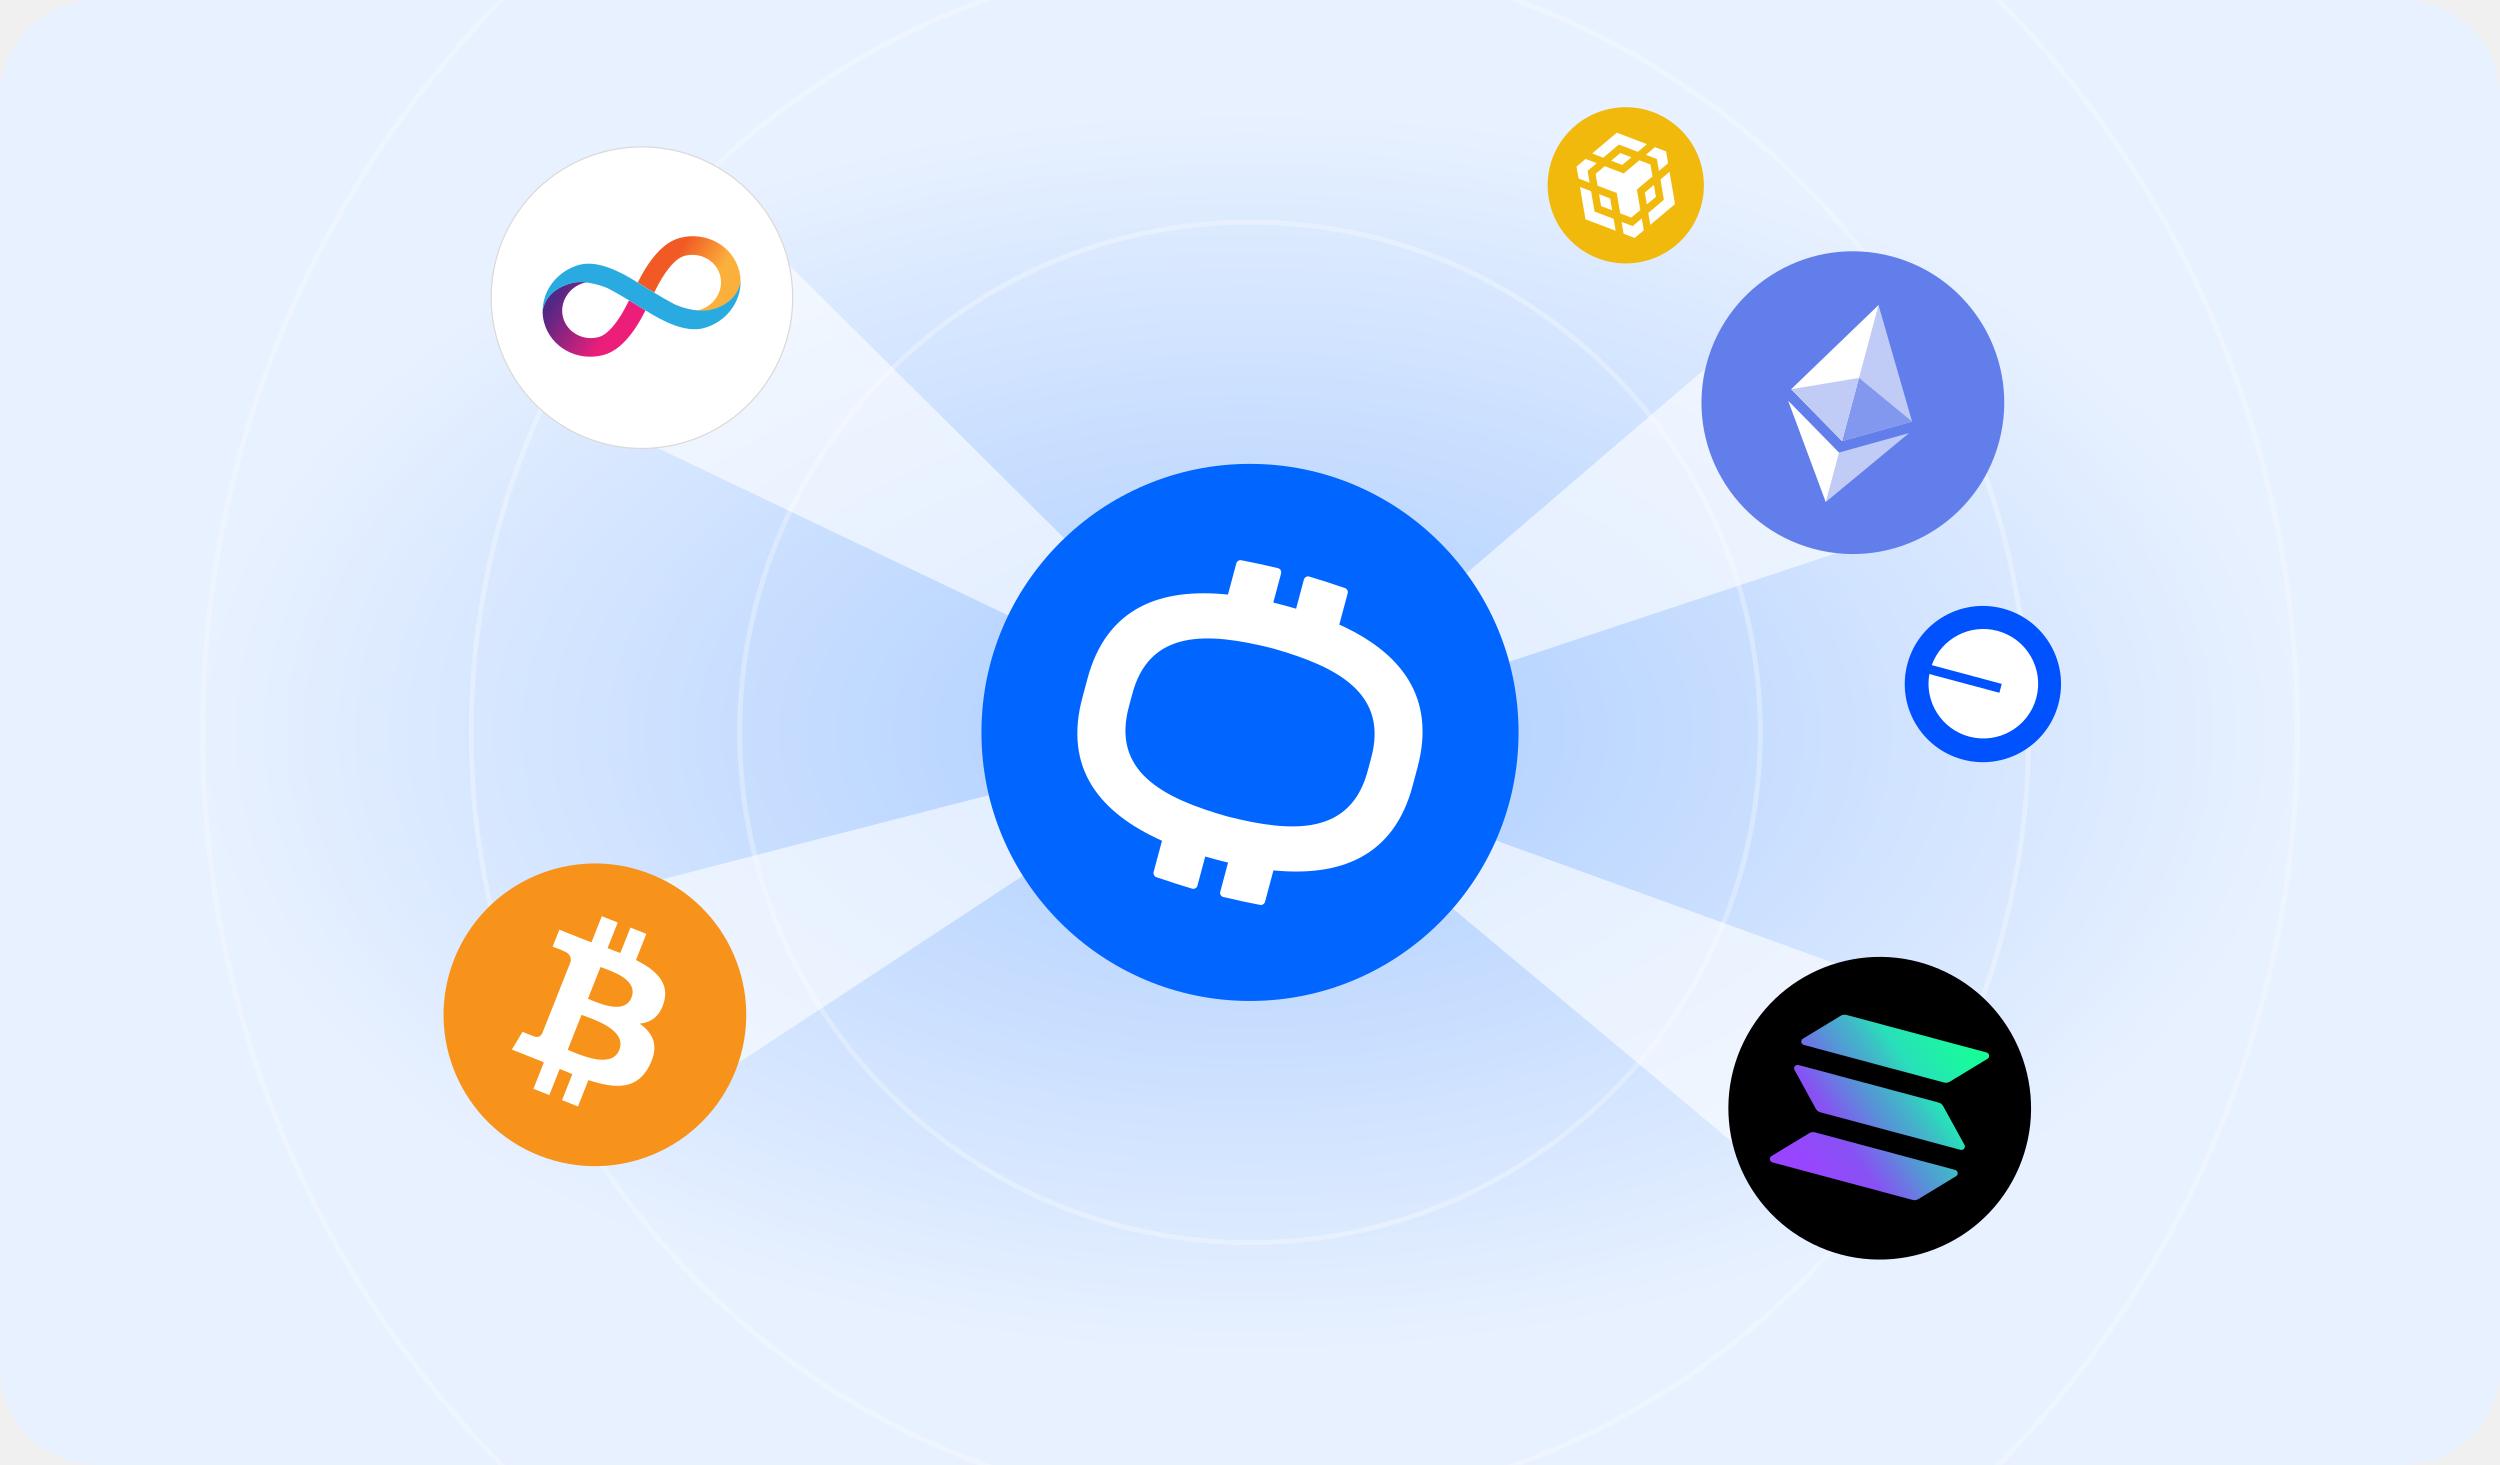
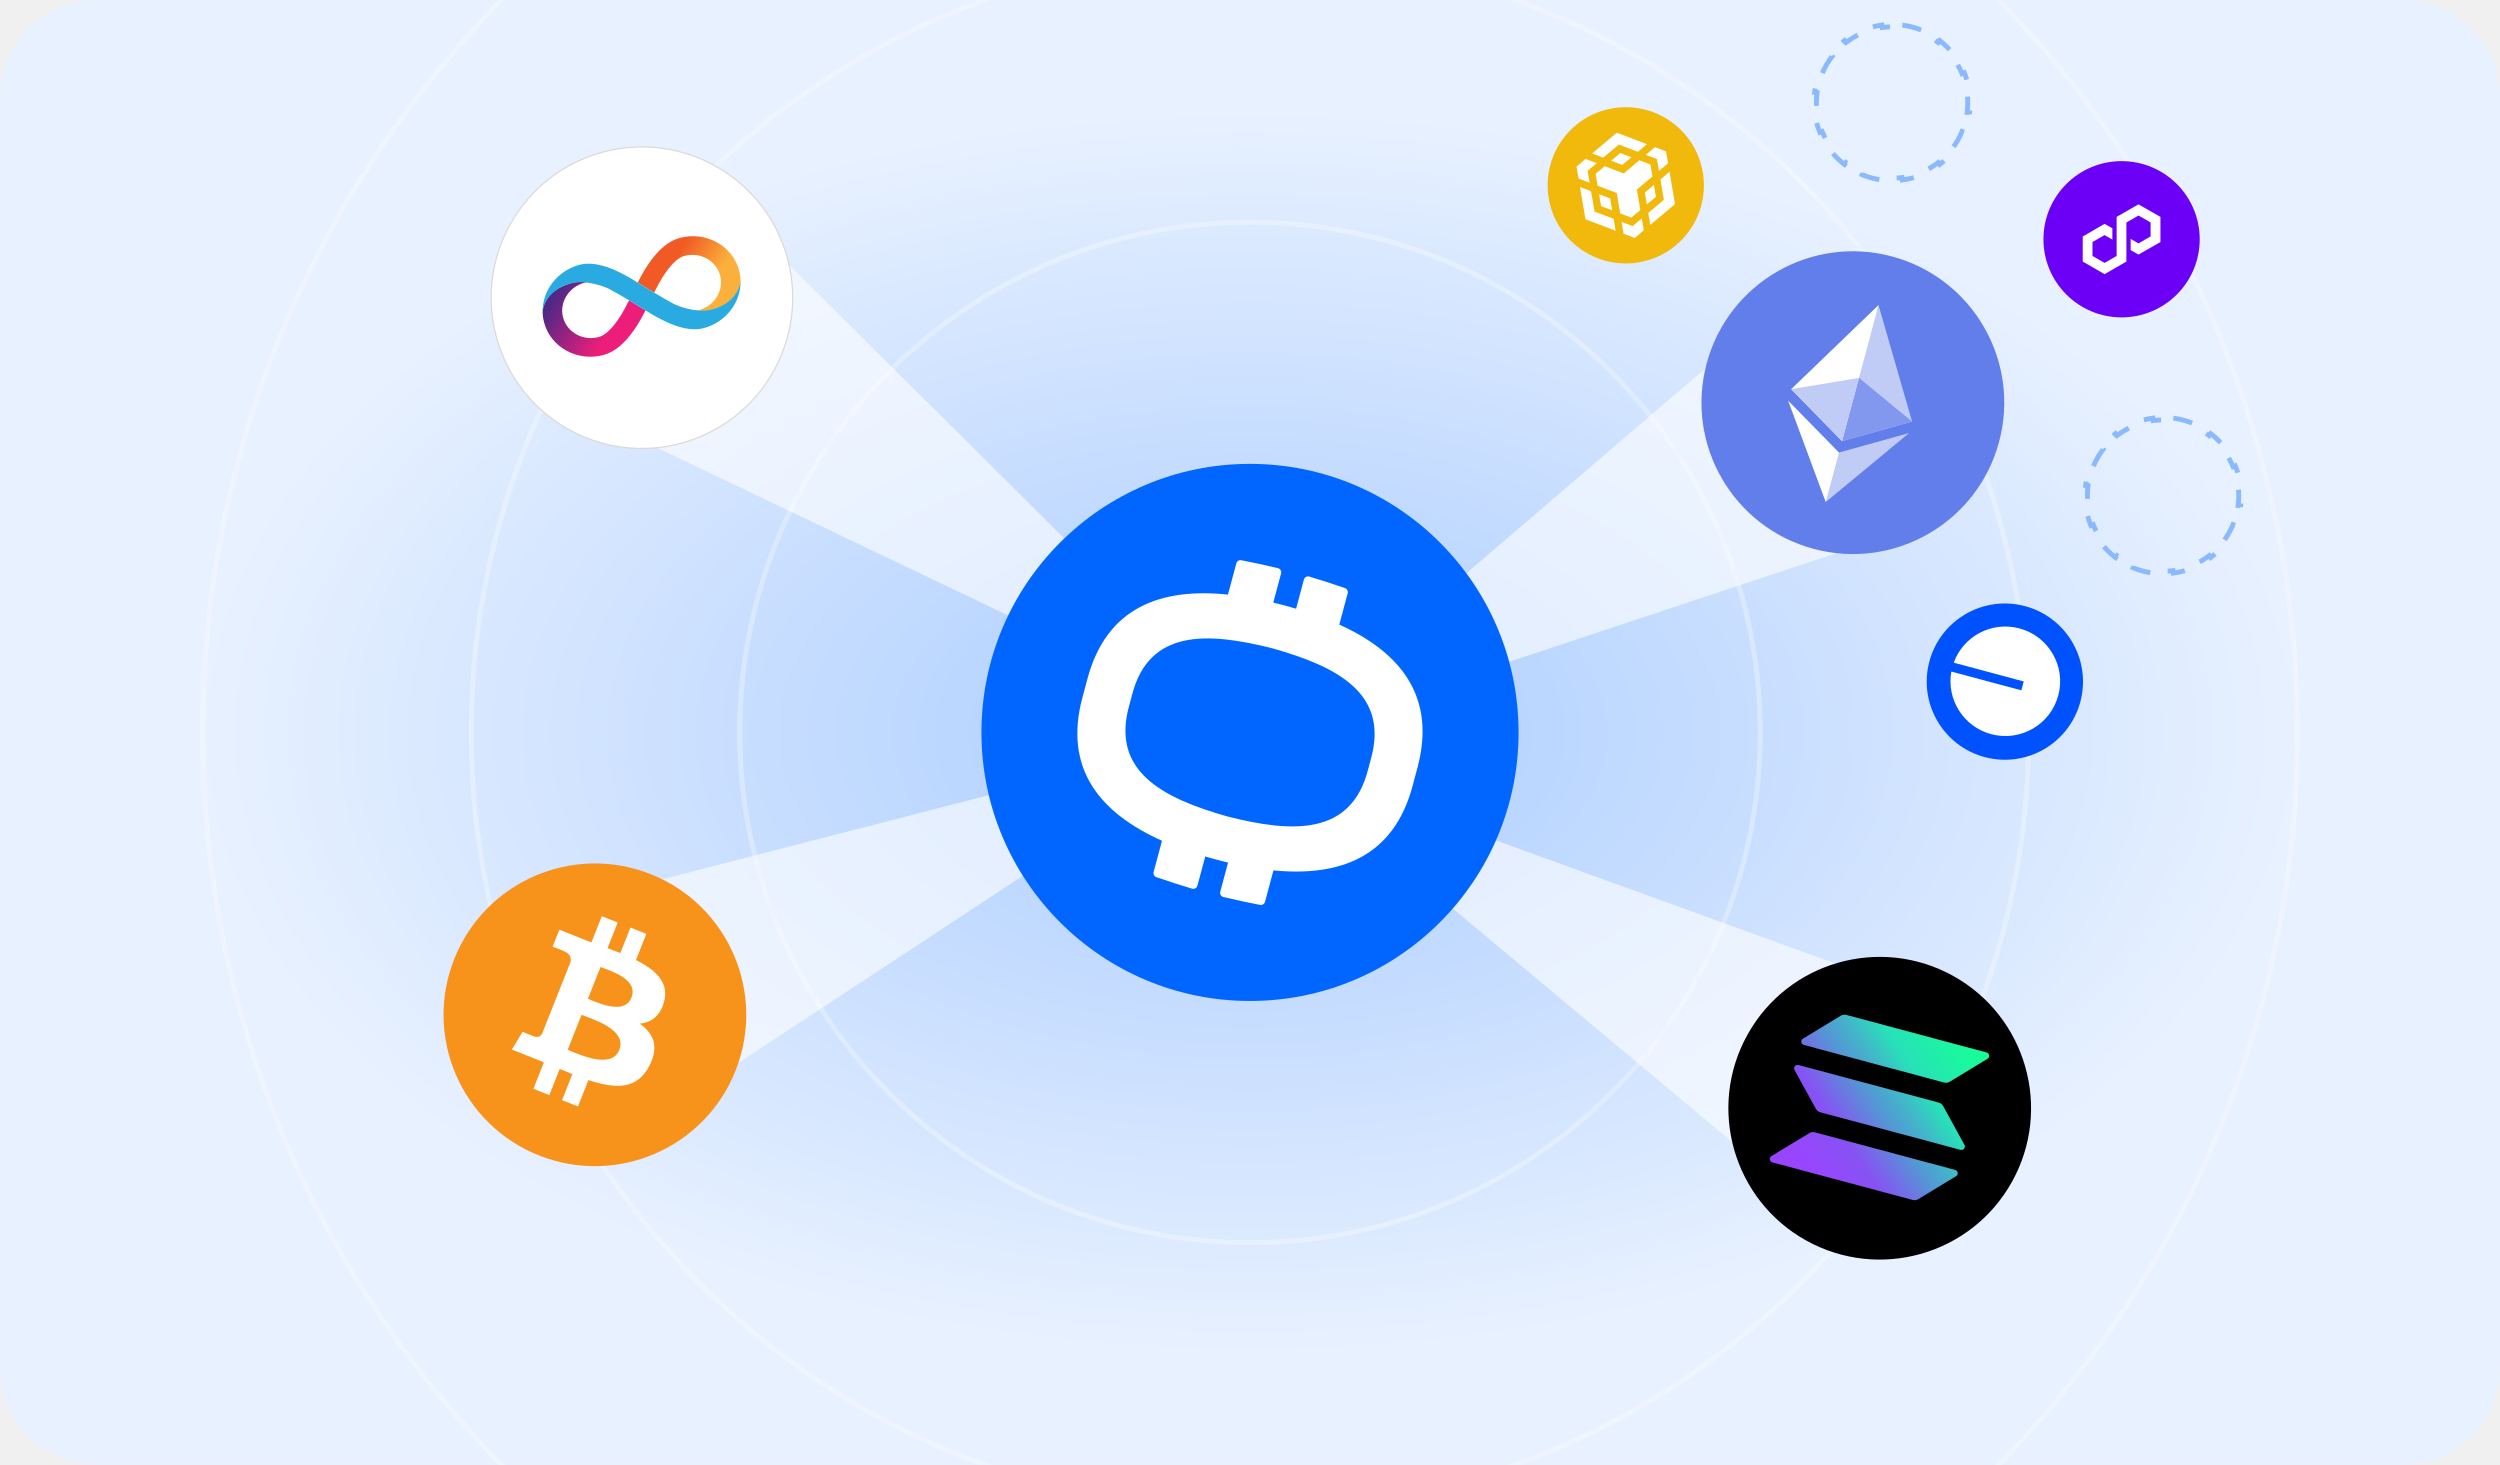
<svg xmlns="http://www.w3.org/2000/svg" xmlns:xlink="http://www.w3.org/1999/xlink" width="1024" height="600" fill="none">
  <defs>
-     <path id="q" fill="#fff" d="M0 0h124v124H0z" />
-     <path id="r" fill="#fff" d="M0 0h64v64H0z" />
+     <path id="r" fill="#fff" d="M0 0h124v124H0z" />
+     <path id="s" fill="#fff" d="M0 0h64v64H0z" />
  </defs>
  <g clip-path="url(#a)">
    <rect width="1024" height="600" fill="url(#b)" rx="40" />
    <path fill="url(#c)" d="m520.5 303.5 203-174L796 212l-275.5 91.5Z" opacity=".6" />
    <circle cx="512" cy="300" r="209" stroke="#fff" stroke-width="2" opacity=".3" />
    <circle cx="512" cy="300" r="319" stroke="#fff" stroke-width="2" opacity=".3" />
    <circle cx="512" cy="300" r="429" stroke="#fff" stroke-width="2" opacity=".3" />
    <path fill="url(#d)" d="M518.5 302.5 228.5 164l72-78 218 216.5Z" opacity=".6" />
    <path fill="url(#e)" d="M510.5 298.499 265 460l-45.5-86.5 291-75.001Z" opacity=".6" />
    <path fill="url(#f)" d="M522.5 311.5 794 410l-55.5 82-216-180.5Z" opacity=".6" />
    <circle cx="512" cy="300" r="110" fill="url(#g)" />
    <path fill="#fff" fill-rule="evenodd" d="m521.603 356.513-3.447 12.864a1.754 1.754 0 0 1-2.019 1.272 341.239 341.239 0 0 1-15.031-3.228 1.756 1.756 0 0 1-1.289-2.165l3.2-11.943a185.19 185.19 0 0 1-4.93-1.241 192.004 192.004 0 0 1-4.419-1.249l-3.198 11.938a1.756 1.756 0 0 1-2.197 1.231 345.8 345.8 0 0 1-14.636-4.701 1.754 1.754 0 0 1-1.115-2.112l3.432-12.808c-25.141-11.262-40.575-29.34-32.538-58.87l1.939-7.237c7.821-29.651 30.217-37.556 57.616-34.722l3.43-12.801a1.753 1.753 0 0 1 2.022-1.271 346.24 346.24 0 0 1 15.025 3.247 1.756 1.756 0 0 1 1.287 2.164l-3.199 11.938c1.477.355 2.961.731 4.451 1.127 1.651.443 3.283.903 4.893 1.382l3.198-11.934a1.755 1.755 0 0 1 2.198-1.23 341.712 341.712 0 0 1 14.632 4.719 1.753 1.753 0 0 1 1.112 2.111l-3.439 12.833c24.809 11.248 39.873 29.298 32.003 58.671l-1.939 7.237c-7.754 29.399-29.918 37.427-57.042 34.778Zm38.788-41.431 1.091-4.072c7.615-26.929-13.688-37.928-40.194-45.427-26.828-6.792-50.777-7.918-57.646 19.21l-1.091 4.073c-7.648 27.052 13.655 38.051 40.285 45.583 26.704 6.759 50.653 7.885 57.555-19.367Z" clip-rule="evenodd" />
    <g clip-path="url(#h)">
      <circle cx="262.934" cy="121.934" r="61.75" fill="#fff" stroke="#DBD9D6" stroke-width=".5" transform="rotate(-15 262.934 121.934)" />
      <path fill="url(#i)" d="M278.383 97.469c-4.463 1.196-8.729 4.74-12.69 10.531-1.88 2.745-3.387 5.549-4.486 7.765l.017.01-.004-.014s3.209 1.993 6.731 4.105c1.022-2.122 2.527-5.043 4.413-7.818 3.524-5.15 6.282-6.777 7.988-7.234 6.418-1.72 12.966 1.867 14.607 7.99 1.63 6.083-2.261 12.466-8.656 14.223a6.167 6.167 0 0 1-1.173.169c2.083.286 4.246.317 6.159-.195 11.756-3.15 12.045-11.275 12.052-11.859a18.107 18.107 0 0 0-.623-4.432c-2.721-10.156-13.646-16.105-24.335-13.241Z" />
      <path fill="url(#j)" d="M247.218 145.402c4.464-1.197 8.729-4.741 12.69-10.531 1.88-2.745 3.387-5.55 4.487-7.766l-.018-.01.004.014s-3.208-1.993-6.731-4.105c-1.022 2.122-2.527 5.043-4.413 7.819-3.524 5.149-6.282 6.776-7.987 7.233-6.423 1.706-12.97-1.88-14.611-8.003-1.63-6.083 2.261-12.466 8.655-14.223a6.087 6.087 0 0 1 1.173-.169c-2.082-.286-4.245-.318-6.158.195-11.756 3.15-12.032 11.271-12.056 11.845.024 1.478.226 2.952.623 4.432 2.728 10.183 13.653 16.133 24.342 13.269Z" />
      <path fill="#29ABE2" d="M291.22 126.845c-6.057 1.462-13.554-1.506-15.138-2.318-4.1-2.103-13.876-8.142-14.642-8.621-7.214-4.63-16.603-9.448-24.117-7.435l-.014.004-.014.003c-9.111 2.485-15.154 10.595-15.041 19.223.01-.57.967-9.034 12.074-11.719 6.057-1.463 13.599 1.566 15.198 2.374 4.1 2.103 13.875 8.142 14.642 8.621 7.21 4.616 16.599 9.435 24.113 7.422l.014-.004.014-.004c9.111-2.485 15.168-10.598 15.041-19.223-.024.574-1.013 8.974-12.13 11.677Z" />
    </g>
    <g clip-path="url(#k)">
      <path fill="#F7931A" d="M301.297 438.508c-12.611 31.824-48.638 47.4-80.469 34.787-31.818-12.609-47.397-48.635-34.783-80.455 12.608-31.828 48.635-47.406 80.457-34.797 31.829 12.611 47.406 48.64 34.794 80.465h.001Z" />
      <path fill="#fff" d="M271.942 410.539c2.317-8.015-3.322-13.243-11.445-17.314l4.244-10.709-6.519-2.582-4.132 10.427c-1.714-.68-3.479-1.34-5.233-1.995l4.16-10.495-6.515-2.582-4.245 10.705a224.449 224.449 0 0 1-4.171-1.588l.013-.034-8.99-3.565-2.757 6.962s4.85 1.816 4.735 1.873c2.64 1.046 2.892 2.92 2.618 4.342l-4.834 12.199c.182.073.417.175.671.319-.217-.086-.448-.179-.689-.271l-6.774 17.089c-.445.785-1.459 1.917-3.305 1.189.055.107-4.738-1.879-4.738-1.879l-4.381 7.272 8.484 3.361c1.578.627 3.121 1.27 4.643 1.883l-4.289 10.832 6.511 2.581 4.247-10.716c1.773.745 3.497 1.445 5.188 2.113l-4.23 10.665 6.52 2.583 4.286-10.811c11.209 3.714 19.974 3.993 25.004-5.921 4.053-7.982 1.62-13.224-4.009-17.183 4.542-.427 8.249-2.881 9.935-8.749l-.002-.002-.001.001Zm-18.298 19.544c-3.204 8.096-16.699 1.683-21.119-.063l5.689-14.35c4.418 1.753 18.776 5.971 15.431 14.413h-.001Zm4.991-21.447c-2.919 7.363-14.138 1.924-17.818.466l5.158-13.015c3.68 1.458 15.703 4.869 12.661 12.549h-.001Z" />
    </g>
    <g clip-path="url(#l)">
      <path fill="#000" d="M824.148 483.988c-16.596 29.939-54.326 40.756-84.273 24.157-29.933-16.593-40.753-54.322-24.154-84.258 16.593-29.944 54.323-40.762 84.261-24.168 29.944 16.596 40.762 54.329 24.165 84.269h.001Z" />
      <path fill="url(#m)" d="m801.206 481.769-15.502 9.409a2.923 2.923 0 0 1-1.109.393 2.985 2.985 0 0 1-1.182-.074l-57.415-15.384a1.487 1.487 0 0 1-.711-.431 1.432 1.432 0 0 1-.357-.739 1.381 1.381 0 0 1 .658-1.41l15.511-9.406a2.905 2.905 0 0 1 1.105-.393 2.975 2.975 0 0 1 1.18.072l57.411 15.383c.274.074.521.223.711.431.19.208.314.464.358.739a1.39 1.39 0 0 1-.658 1.41Zm-5.284-28.727c-.19-.345-.45-.65-.763-.894a2.968 2.968 0 0 0-1.061-.527l-57.415-15.385a1.486 1.486 0 0 0-.831.018 1.428 1.428 0 0 0-.679.461 1.381 1.381 0 0 0-.135 1.55l8.73 15.902a2.96 2.96 0 0 0 1.818 1.42l57.411 15.383c.274.074.563.068.831-.017s.504-.245.68-.461a1.388 1.388 0 0 0 .135-1.55l-8.721-15.9Zm-57.037-25.024 57.415 15.384c.386.103.788.128 1.182.073a2.89 2.89 0 0 0 1.109-.393l15.502-9.408a1.388 1.388 0 0 0 .658-1.411 1.43 1.43 0 0 0-.358-.738 1.48 1.48 0 0 0-.711-.431l-57.411-15.383a2.975 2.975 0 0 0-1.18-.072 2.905 2.905 0 0 0-1.105.393l-15.508 9.407a1.397 1.397 0 0 0-.545.605c-.117.251-.157.53-.113.804.043.273.167.53.356.738.189.208.436.358.709.432Z" />
    </g>
    <g clip-path="url(#n)">
      <circle cx="758.934" cy="164.934" r="62" fill="#627EEA" transform="rotate(15 758.934 164.934)" />
      <path fill="#C1CCF6" d="m769.44 124.958-1.033 1.693-14.294 53.343.397.685 28.682-8.002-13.752-47.719Z" />
      <path fill="#fff" d="m769.44 124.958-35.769 34.45 20.839 21.271 6.937-25.891 7.993-29.83Z" />
      <path fill="#C1CCF6" d="m753.254 185.367-.405.29-5.091 19.002.066.972 34.125-28.254-28.695 7.99Z" />
      <path fill="#fff" d="m747.824 205.631 5.43-20.264-20.842-21.263 15.412 41.527Z" />
      <path fill="#8198EE" d="m754.51 180.68 28.682-8.002-21.744-17.889-6.938 25.891Z" />
      <path fill="#C1CCF6" d="m733.671 159.408 20.839 21.271 6.937-25.891-27.776 4.62Z" />
    </g>
    <g clip-path="url(#o)">
-       <path fill="#0052FF" d="M803.91 311.101c17.071 4.575 34.618-5.556 39.192-22.627 4.574-17.071-5.557-34.618-22.627-39.192-17.071-4.574-34.618 5.557-39.192 22.628-4.574 17.071 5.556 34.617 22.627 39.191Z" />
-       <path fill="#fff" d="M806.573 301.707c11.98 3.21 24.289-3.883 27.494-15.842 3.204-11.959-3.91-24.256-15.89-27.466-11.366-3.046-23.028 3.182-26.931 14.041l28.672 7.683-.975 3.64-28.672-7.682c-2.05 11.355 4.936 22.581 16.302 25.626Z" />
+       <path fill="#0052FF" d="M812.91 310.101c17.071 4.575 34.618-5.556 39.192-22.627 4.574-17.071-5.557-34.618-22.627-39.192-17.071-4.574-34.618 5.557-39.192 22.628-4.574 17.071 5.556 34.617 22.627 39.191Z" />
+       <path fill="#fff" d="M815.573 300.707c11.98 3.21 24.289-3.883 27.494-15.842 3.204-11.959-3.91-24.256-15.89-27.466-11.366-3.046-23.028 3.182-26.931 14.041l28.672 7.683-.975 3.64-28.672-7.682c-2.05 11.355 4.936 22.581 16.302 25.626Z" />
    </g>
    <g clip-path="url(#p)">
      <path fill="#F0B90B" fill-rule="evenodd" d="M660.548 44.362c17.424-2.961 33.948 8.761 36.909 26.186 2.962 17.424-8.761 33.948-26.185 36.909-17.424 2.962-33.948-8.76-36.91-26.185-2.961-17.424 8.761-33.948 26.186-36.91Z" clip-rule="evenodd" />
      <path fill="#fff" d="m651.701 78.325 1.441 8.338 7.797 2.966.83 4.884-12.357-4.68-2.251-13.246 4.54 1.738Zm-1.418-8.342.826 4.861-4.543-1.74-.826-4.861 3.713-3.144 4.563 1.737-3.733 3.147Zm9.656-4.154 3.713-3.143 4.563 1.736-3.733 3.148-4.543-1.74Z" />
      <path fill="#fff" d="m655.808 84.43-.83-4.883 4.543 1.74.826 4.861-4.539-1.717Zm8.388 6.445 4.543 1.74 3.733-3.146.826 4.86-3.733 3.148-4.543-1.74-.826-4.862Zm9.939-27.459 3.713-3.143 4.563 1.737.827 4.86-3.733 3.148-.827-4.861-4.543-1.74Zm7.379 18.424-1.395-8.345 3.713-3.144 2.251 13.246-10.116 8.5-.83-4.884 6.377-5.373Z" />
      <path fill="#fff" d="m678.26 80.615-3.717 3.12-.826-4.86 3.713-3.144.83 4.884Z" />
      <path fill="#fff" d="m676.012 67.389.853 4.88-6.399 5.379 1.421 8.362-3.717 3.12-4.539-1.717-1.421-8.362-7.818-2.963-.83-4.883 3.731-3.147 7.778 2.99 6.396-5.399 4.563 1.737-.018.003Zm-23.87-4.523 10.092-8.52 12.361 4.704-3.713 3.143-7.821-2.983-6.376 5.396-4.543-1.74Z" />
    </g>
+     <g clip-path="url(#q)">
+       <path fill="#6C00F6" d="M901 98c0-17.673-14.327-32-32-32-17.673 0-32 14.327-32 32 0 17.673 14.327 32 32 32 17.673 0 32-14.327 32-32Z" />
+       <path fill="#fff" d="m875.898 83.704-8.93 5.129v16.007l-4.927 2.856-4.958-2.859v-5.715l4.958-2.83 3.187 1.848v-4.624l-3.215-1.825-8.928 5.187v10.26l8.958 5.159 8.928-5.159V91.133l4.957-2.859 4.955 2.859v5.69l-4.955 2.883-3.215-1.865v4.601l3.185 1.837 9.016-5.129V88.832l-9.016-5.128Z" />
+     </g>
+     <path stroke="#8AB9FF" stroke-dasharray="8 8" stroke-width="2" d="M779.179 10.271a31.77 31.77 0 0 1 8.069 2.159l-.382.922a30.95 30.95 0 0 1 7.006 4.052l.607-.792a32.2 32.2 0 0 1 5.908 5.908l-.791.608a30.953 30.953 0 0 1 4.052 7.006l.921-.383a31.81 31.81 0 0 1 2.159 8.07l-.99.13A31.27 31.27 0 0 1 806 42a31.27 31.27 0 0 1-.262 4.05l.99.129a31.808 31.808 0 0 1-2.159 8.069l-.921-.382a30.953 30.953 0 0 1-4.052 7.006l.791.608a32.197 32.197 0 0 1-5.908 5.907l-.607-.791a30.95 30.95 0 0 1-7.006 4.052l.382.921a31.767 31.767 0 0 1-8.069 2.159l-.129-.99A31.31 31.31 0 0 1 775 73a31.31 31.31 0 0 1-4.05-.262l-.13.99a31.767 31.767 0 0 1-8.069-2.159l.383-.92a30.95 30.95 0 0 1-7.006-4.053l-.608.79a32.197 32.197 0 0 1-5.908-5.906l.792-.608a30.953 30.953 0 0 1-4.052-7.006l-.922.382a31.81 31.81 0 0 1-2.159-8.07l.991-.128A31.27 31.27 0 0 1 744 42c0-1.373.089-2.725.262-4.05l-.991-.13a31.81 31.81 0 0 1 2.159-8.069l.922.383a30.953 30.953 0 0 1 4.052-7.006l-.792-.608a32.2 32.2 0 0 1 5.908-5.908l.608.792a30.95 30.95 0 0 1 7.006-4.052l-.383-.922a31.77 31.77 0 0 1 8.069-2.159l.13.99A31.31 31.31 0 0 1 775 11c1.373 0 2.725.089 4.05.262l.129-.99Zm111 161a31.805 31.805 0 0 1 8.069 2.159l-.382.922a30.936 30.936 0 0 1 7.006 4.052l.607-.792a32.21 32.21 0 0 1 5.908 5.908l-.791.608a30.936 30.936 0 0 1 4.052 7.006l.921-.383a31.805 31.805 0 0 1 2.159 8.069l-.99.13c.173 1.325.262 2.677.262 4.05 0 1.373-.089 2.725-.262 4.05l.99.129a31.805 31.805 0 0 1-2.159 8.069l-.921-.382a30.936 30.936 0 0 1-4.052 7.006l.791.607a32.21 32.21 0 0 1-5.908 5.908l-.607-.791a30.936 30.936 0 0 1-7.006 4.052l.382.921a31.805 31.805 0 0 1-8.069 2.159l-.129-.99A31.273 31.273 0 0 1 886 234c-1.373 0-2.725-.089-4.05-.262l-.13.99a31.805 31.805 0 0 1-8.069-2.159l.383-.921a30.936 30.936 0 0 1-7.006-4.052l-.608.791a32.21 32.21 0 0 1-5.908-5.908l.792-.607a30.936 30.936 0 0 1-4.052-7.006l-.922.382a31.805 31.805 0 0 1-2.159-8.069l.991-.129A31.273 31.273 0 0 1 855 203c0-1.373.089-2.725.262-4.05l-.991-.13a31.805 31.805 0 0 1 2.159-8.069l.922.383a30.936 30.936 0 0 1 4.052-7.006l-.792-.608a32.21 32.21 0 0 1 5.908-5.908l.608.792a30.936 30.936 0 0 1 7.006-4.052l-.383-.922a31.805 31.805 0 0 1 8.069-2.159l.13.991A31.273 31.273 0 0 1 886 172c1.373 0 2.725.089 4.05.262l.129-.991Z" />
  </g>
  <defs>
    <linearGradient id="c" x1="742.748" x2="590.014" y1="294.469" y2="195.846" gradientUnits="userSpaceOnUse">
      <stop stop-color="#fff" />
      <stop offset="1" stop-color="#fff" />
    </linearGradient>
    <linearGradient id="d" x1="373.5" x2="373.5" y1="86" y2="302.5" gradientUnits="userSpaceOnUse">
      <stop stop-color="#fff" />
      <stop offset="1" stop-color="#fff" />
    </linearGradient>
    <linearGradient id="e" x1="310.33" x2="402.036" y1="292.468" y2="395.263" gradientUnits="userSpaceOnUse">
      <stop stop-color="#fff" />
      <stop offset="1" stop-color="#fff" />
    </linearGradient>
    <linearGradient id="f" x1="666.094" x2="654.954" y1="496.194" y2="303.829" gradientUnits="userSpaceOnUse">
      <stop stop-color="#fff" />
      <stop offset="1" stop-color="#fff" />
    </linearGradient>
    <linearGradient id="g" x1="512" x2="512" y1="190" y2="410" gradientUnits="userSpaceOnUse">
      <stop stop-color="#06F" />
      <stop offset="1" stop-color="#06F" />
    </linearGradient>
    <linearGradient id="i" x1="268.94" x2="302.051" y1="102.609" y2="122.976" gradientUnits="userSpaceOnUse">
      <stop offset=".21" stop-color="#F15A24" />
      <stop offset=".684" stop-color="#FBB03B" />
    </linearGradient>
    <linearGradient id="j" x1="256.661" x2="223.55" y1="140.261" y2="119.895" gradientUnits="userSpaceOnUse">
      <stop offset=".21" stop-color="#ED1E79" />
      <stop offset=".893" stop-color="#522785" />
    </linearGradient>
    <linearGradient id="m" x1="730.377" x2="806.953" y1="478.919" y2="426.943" gradientUnits="userSpaceOnUse">
      <stop offset=".08" stop-color="#9945FF" />
      <stop offset=".3" stop-color="#8752F3" />
      <stop offset=".5" stop-color="#5497D5" />
      <stop offset=".6" stop-color="#43B4CA" />
      <stop offset=".72" stop-color="#28E0B9" />
      <stop offset=".97" stop-color="#19FB9B" />
    </linearGradient>
    <clipPath id="a">
      <rect width="1024" height="600" fill="#fff" rx="40" />
    </clipPath>
    <clipPath id="h">
-       <use xlink:href="#q" transform="rotate(-15 390.09 -671.156)" />
+       <use xlink:href="#r" transform="rotate(-15 390.09 -671.156)" />
    </clipPath>
    <clipPath id="k">
-       <use xlink:href="#q" transform="rotate(7.616 -2503.801 1603.474)" />
+       <use xlink:href="#r" transform="rotate(7.616 -2503.801 1603.474)" />
    </clipPath>
    <clipPath id="l">
      <path fill="#fff" d="M710.047 437.887c8.862-33.074 42.859-52.703 75.934-43.84 33.075 8.862 52.703 42.859 43.841 75.934-8.863 33.075-42.86 52.703-75.935 43.841-33.075-8.863-52.703-42.86-43.84-75.935Z" />
    </clipPath>
    <clipPath id="n">
-       <use xlink:href="#q" transform="rotate(15 19.536 2760.34)" />
+       <use xlink:href="#r" transform="rotate(15 19.536 2760.34)" />
    </clipPath>
    <clipPath id="o">
-       <use xlink:href="#r" transform="rotate(15 -520.506 3119.167)" />
+       <use xlink:href="#s" transform="rotate(15 -512.208 3152.848)" />
    </clipPath>
    <clipPath id="p">
-       <use xlink:href="#r" transform="rotate(-9.647 609.142 -3702.26)" />
+       <use xlink:href="#s" transform="rotate(-9.647 609.142 -3702.26)" />
+     </clipPath>
+     <clipPath id="q">
+       <path fill="#fff" d="M837 98c0-17.673 14.327-32 32-32 17.673 0 32 14.327 32 32 0 17.673-14.327 32-32 32-17.673 0-32-14.327-32-32Z" />
    </clipPath>
    <radialGradient id="b" cx="0" cy="0" r="1" gradientTransform="matrix(0 255 -435.2 0 512 300)" gradientUnits="userSpaceOnUse">
      <stop stop-color="#ACF" />
      <stop offset="1" stop-color="#E8F1FF" />
    </radialGradient>
  </defs>
</svg>
